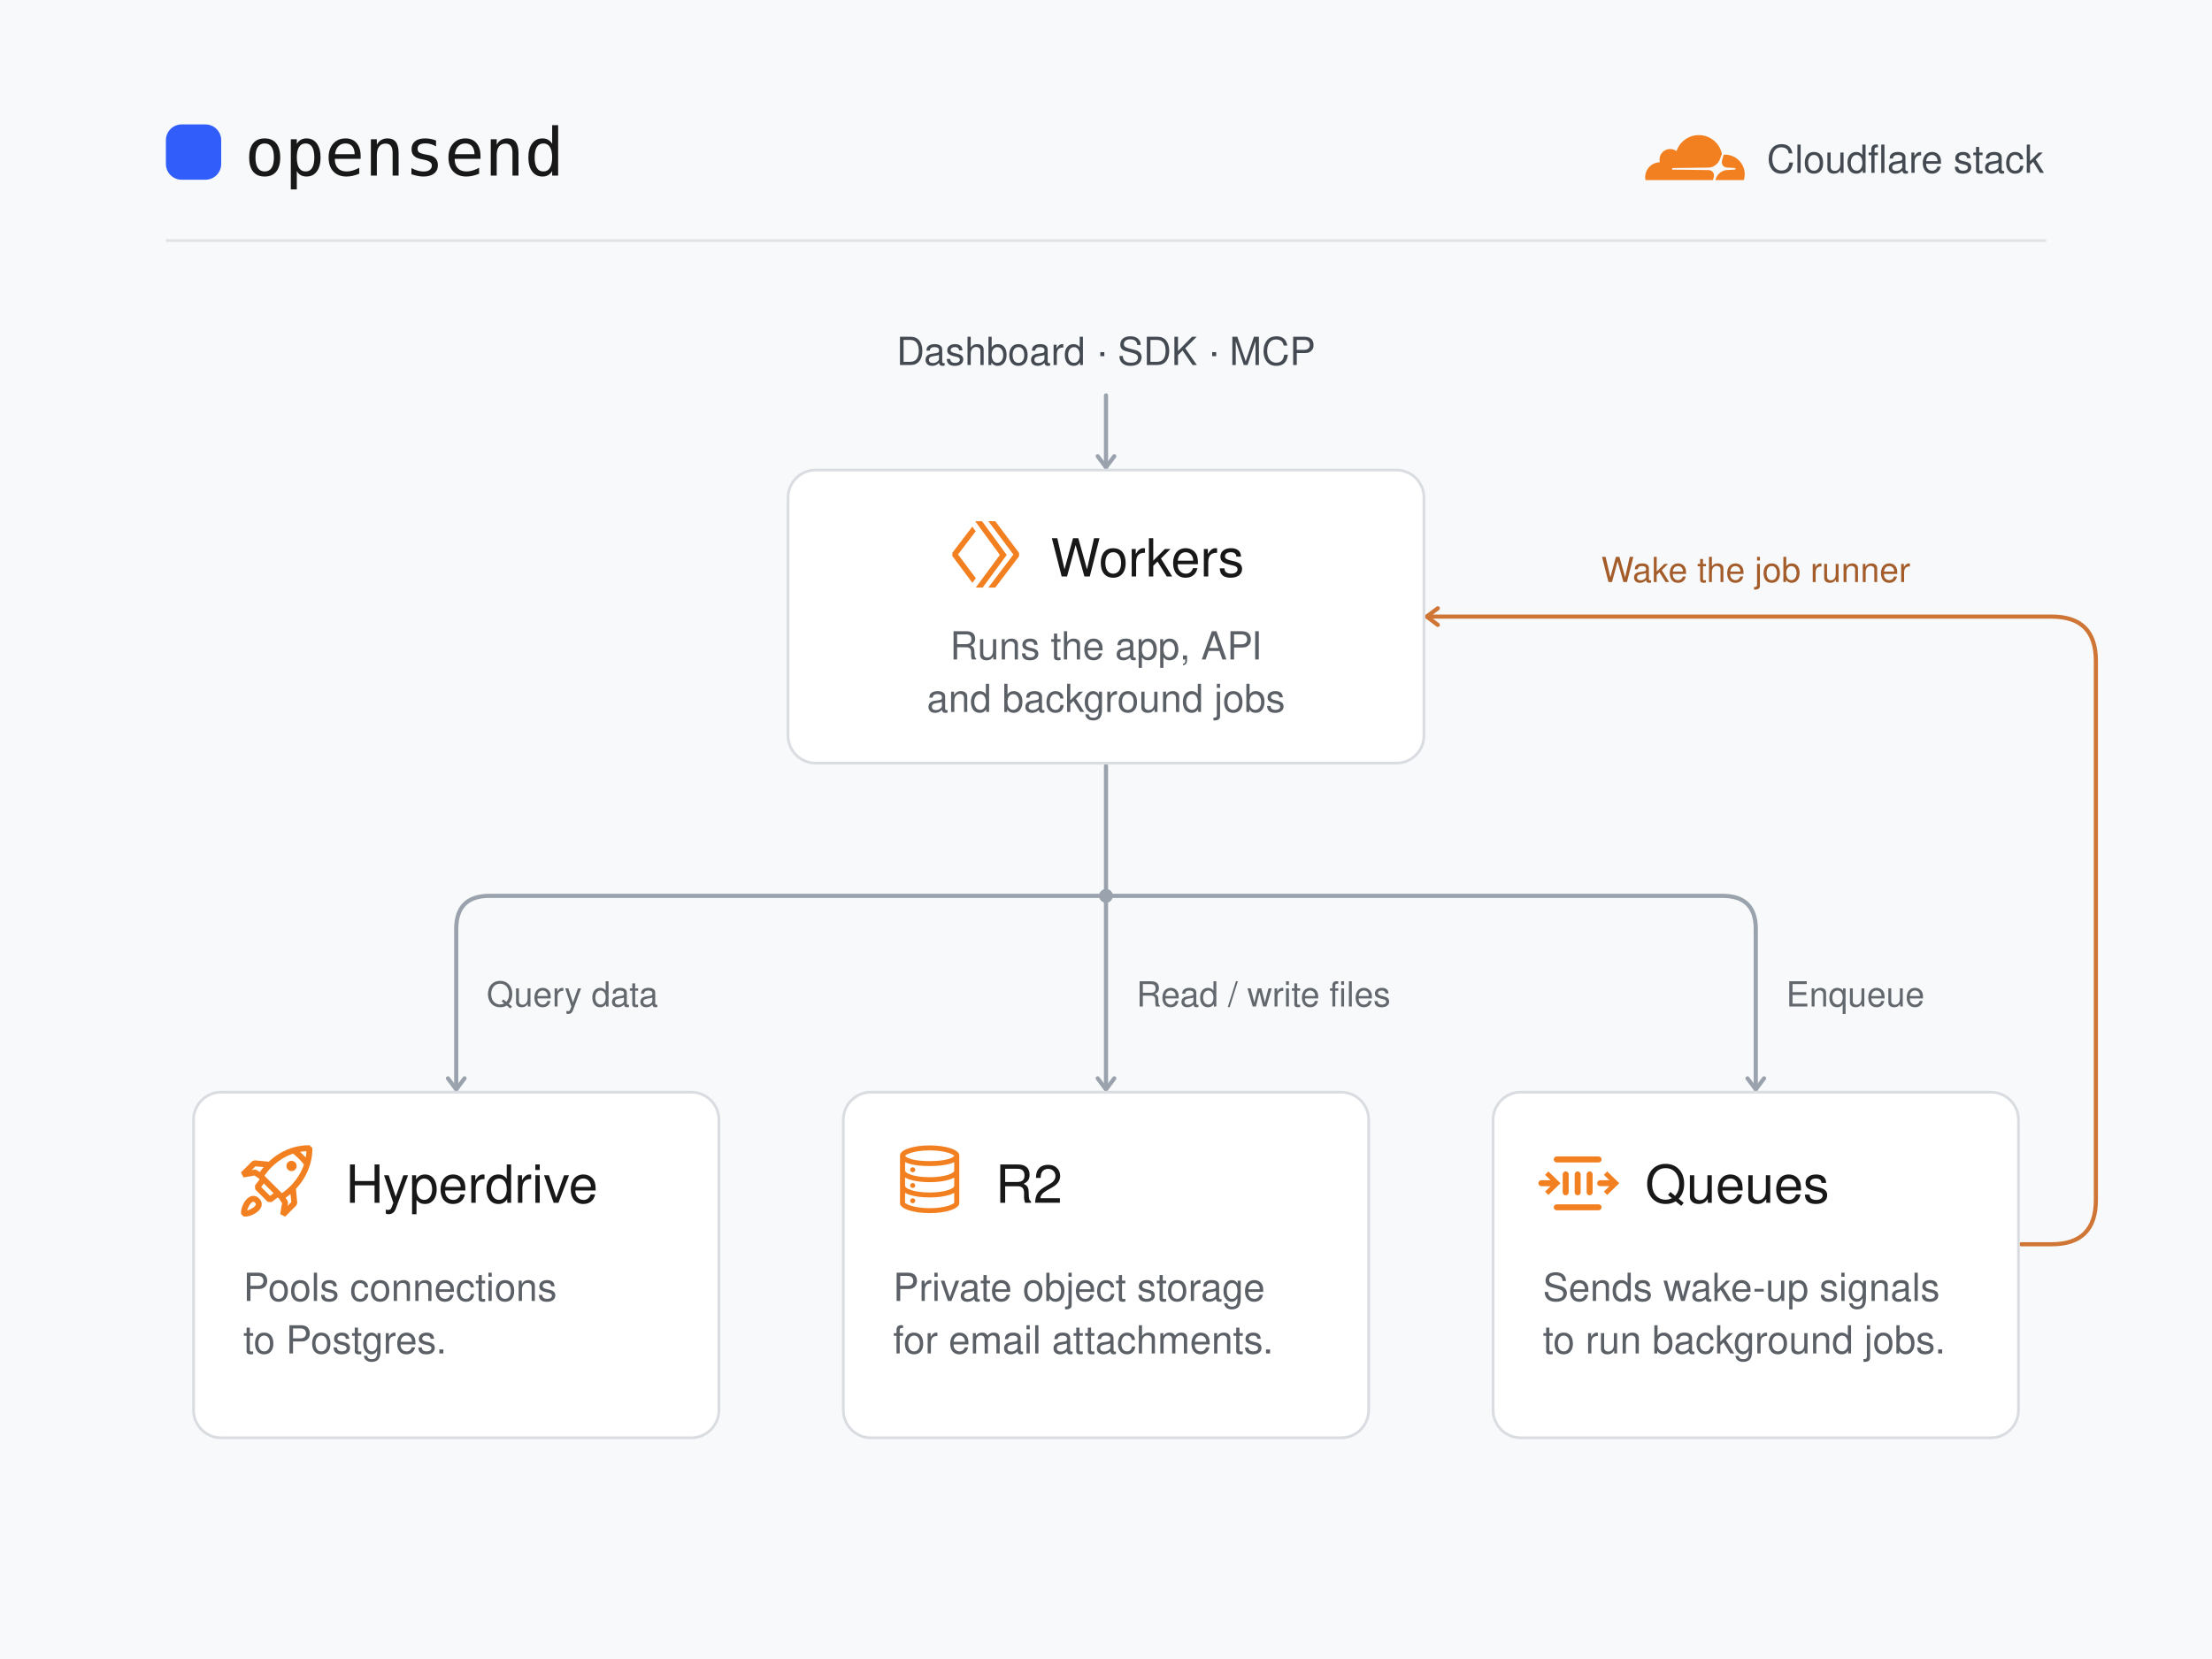
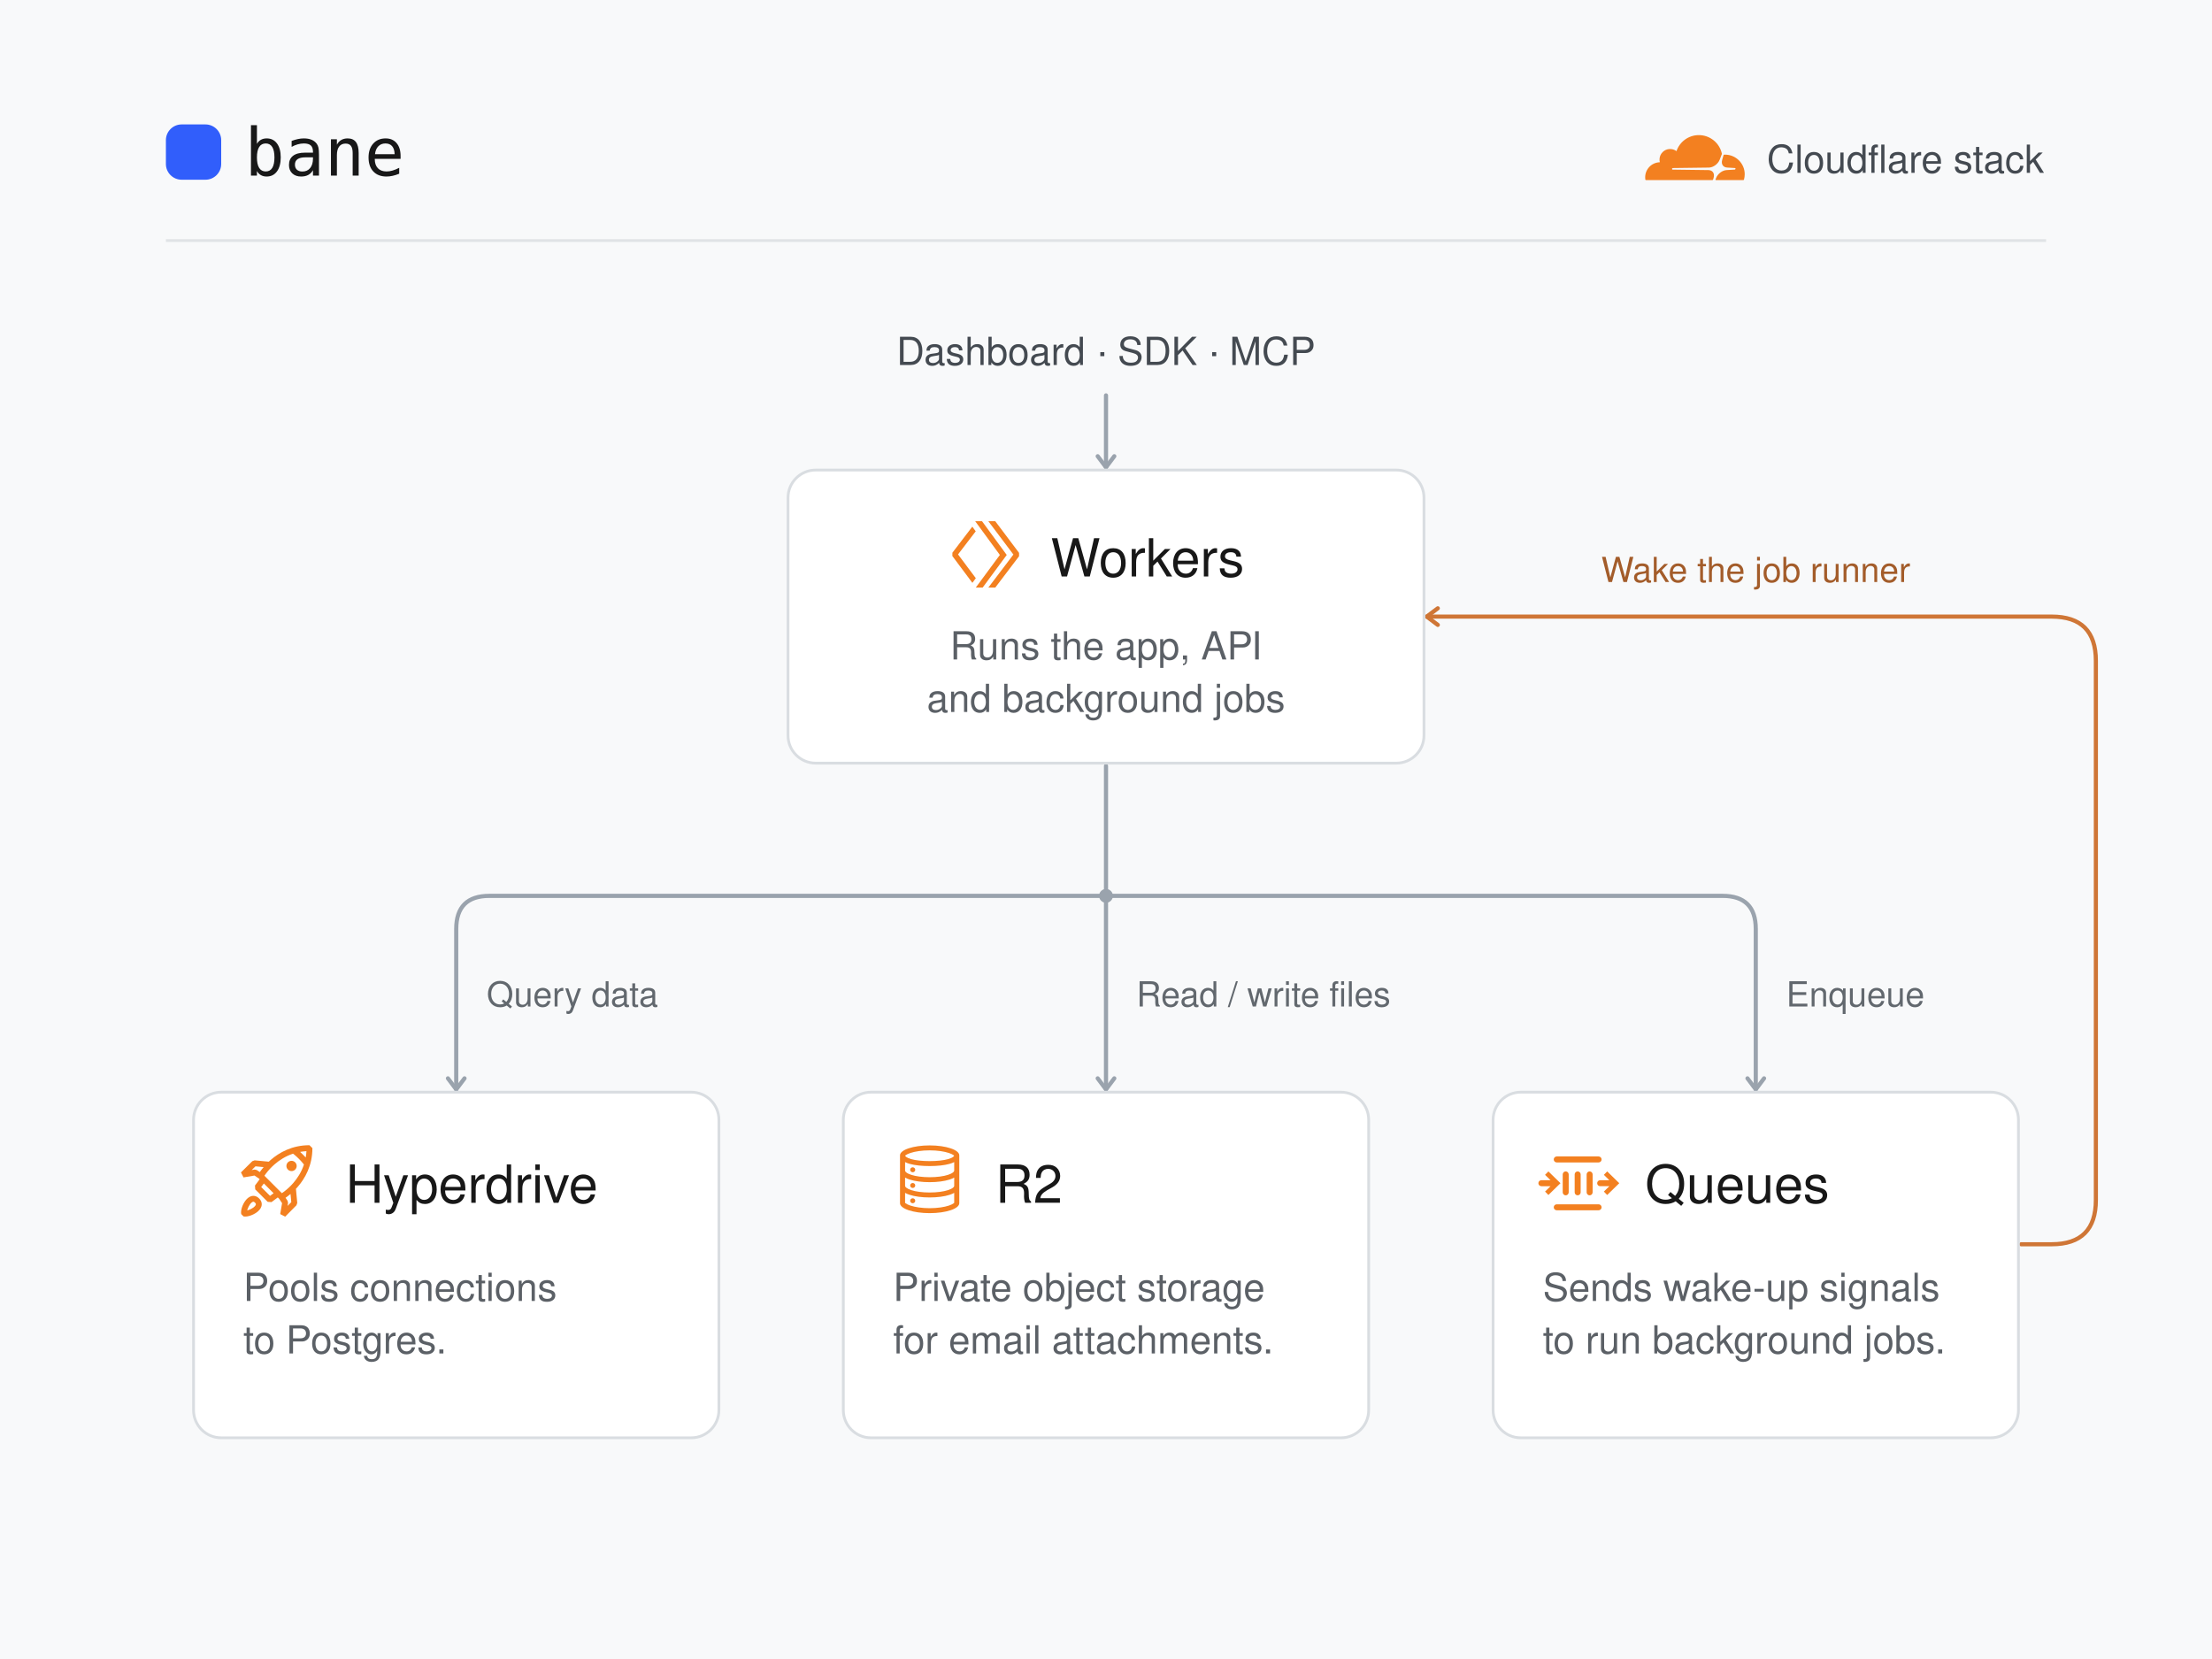
<svg xmlns="http://www.w3.org/2000/svg" width="1600" height="1200" viewBox="0 0 1600 1200" role="img" aria-labelledby="title desc">
  <defs>
    <style>
      @font-face { font-family: "OpenTUI Mono"; src: url("../app/public/fonts/opentui-regular.woff2") format("woff2"); font-weight: 400; }
      .mono { font-family: "OpenTUI Mono", ui-monospace, monospace; }
      .sans { font-family: "Helvetica Neue", Helvetica, Arial, sans-serif; }
      .node-title { font: 500 38px "Helvetica Neue", Helvetica, Arial, sans-serif; fill: #181818; }
      .node-copy { font: 400 28px "Helvetica Neue", Helvetica, Arial, sans-serif; fill: #5b6066; }
      .pipe-label { font: 400 25px "Helvetica Neue", Helvetica, Arial, sans-serif; fill: #62686e; }
      .node { fill: #fff; stroke: #d9dde1; stroke-width: 2; }
      .pipe { fill: none; stroke: #9aa3ad; stroke-width: 3; stroke-linecap: round; stroke-linejoin: round; }
    </style>
    <marker id="arrow" markerWidth="16" markerHeight="16" refX="12" refY="8" orient="auto" markerUnits="userSpaceOnUse">
      <path d="M4 2l8 6-8 6" fill="none" stroke="#9aa3ad" stroke-width="3" stroke-linecap="round" stroke-linejoin="round" />
    </marker>
    <marker id="wake-arrow" markerWidth="16" markerHeight="16" refX="12" refY="8" orient="auto" markerUnits="userSpaceOnUse">
      <path d="M4 2l8 6-8 6" fill="none" stroke="#cf7636" stroke-width="3" stroke-linecap="round" stroke-linejoin="round" />
    </marker>
    <symbol id="workers" viewBox="0 0 48 49">
      <path d="m18.63 37.418-9.645-12.9 9.592-12.533-1.852-2.527L5.917 23.595l-.015 1.808 10.86 14.542z" />
      <path d="M21.997 6.503h-3.712l13.387 18.3-13.072 17.7h3.735L35.4 24.81z" />
      <path d="M29.175 6.503h-3.758l13.598 18.082-13.598 17.918h3.765l12.908-17.01v-1.808z" />
    </symbol>
    <symbol id="hyperdrive" viewBox="0 0 64 65">
      <path d="M42.249 18.516a3.5 3.5 0 1 1 0 7 3.5 3.5 0 0 1 0-7" />
      <path fill-rule="evenodd" d="M28.046 17.91c5.738-4.997 14.495-10.037 26.416-10.037l2 2c0 11.921-5.04 20.678-10.038 26.416q-.595.682-1.186 1.31l.907 9.625-.57 1.595-7.662 7.733-3.392-1.745 1.274-7.45-1.98-2.976-.934-.935-4.269 3.202-2.614-.186-8.486-8.485-.185-2.614 3.202-4.27-.574-.573-2.977-1.98-7.45 1.275-1.745-3.392 7.733-7.662 1.595-.57 9.626.906q.627-.591 1.31-1.186m-4.66 16.04 6.638 6.64-2.424 1.817-6.033-6.032zm12.27 6.615L23.77 28.679a35 35 0 0 1 1.067-1.494 41.5 41.5 0 0 1 5.837-6.258c3.195-2.783 7.378-5.55 12.596-7.279.279.198.6.444.954.734a42 42 0 0 1 2.99 2.739 42 42 0 0 1 2.74 2.99q.436.534.733.954c-1.729 5.218-4.496 9.401-7.279 12.597a41.5 41.5 0 0 1-6.258 5.837c-.571.43-1.076.785-1.493 1.066m2.508 3.132 1.401 2.107.306 1.445-.34 1.986 2.544-2.567-.525-5.57a44 44 0 0 1-1.993 1.596c-.514.387-.982.72-1.393 1.003M21.641 24.779c-.386.513-.72.982-1.003 1.392l-2.107-1.401-1.444-.306-1.987.34 2.567-2.544 5.57.525a44 44 0 0 0-1.596 1.994m30.765-12.85c-.082 1.5-.254 2.94-.5 4.322a53 53 0 0 0-1.863-1.958 52 52 0 0 0-1.96-1.864 36 36 0 0 1 4.323-.5M20.168 44.168c-1.6-1.6-3.521-2.134-5.419-1.551-1.692.519-3.04 1.829-4.013 3.15-1.004 1.364-1.792 2.987-2.288 4.521-.474 1.47-.77 3.143-.494 4.525l1.568 1.569c1.383.276 3.055-.02 4.525-.495 1.535-.495 3.157-1.284 4.52-2.287 1.323-.974 2.633-2.321 3.152-4.013.582-1.898.05-3.819-1.551-5.42m-7.35 7.913q-.419.135-.784.22.086-.364.221-.784c.378-1.172.982-2.4 1.702-3.378.751-1.02 1.46-1.543 1.965-1.698.3-.093.722-.14 1.417.555s.648 1.117.556 1.418c-.155.506-.679 1.214-1.698 1.964-.979.72-2.206 1.324-3.378 1.703" clip-rule="evenodd" />
    </symbol>
    <symbol id="r2" viewBox="0 0 40 40">
      <path fill-rule="evenodd" d="M30.289 6.423c-2.43-.813-5.958-1.362-9.977-1.362-4.018 0-7.545.549-9.976 1.362-1.228.41-2.033.842-2.48 1.195q-.14.111-.204.18c.052.171.196.395.562.67.524.394 1.372.783 2.563 1.119 2.368.666 5.731 1.023 9.536 1.023s7.167-.357 9.535-1.023c1.191-.336 2.04-.725 2.563-1.119.366-.275.51-.499.562-.67a2 2 0 0 0-.204-.18c-.447-.353-1.252-.784-2.48-1.195m-20.24 5.624c-.885-.25-1.71-.552-2.424-.922v4.393c0 .196.097.514.625.941.535.433 1.391.869 2.576 1.252 2.36.764 5.71 1.222 9.486 1.222 3.778 0 7.128-.458 9.487-1.222 1.185-.383 2.041-.82 2.576-1.252.528-.427.625-.745.625-.94v-4.394c-.715.37-1.539.673-2.424.922-2.7.76-6.336 1.124-10.264 1.124s-7.564-.364-10.263-1.124m25.576 3.471V7.622c0-2.829-6.856-5.122-15.313-5.122C11.857 2.5 5 4.793 5 7.622v24.756c0 2.829 6.856 5.122 15.313 5.122 8.456 0 15.312-2.293 15.312-5.122zM33 19.134c-.7.393-1.505.726-2.375 1.008-2.708.877-6.358 1.352-10.313 1.352-3.954 0-7.604-.475-10.312-1.352-.87-.282-1.676-.615-2.375-1.008v4.28c0 .196.097.514.625.942.535.432 1.391.868 2.576 1.252 2.36.763 5.71 1.221 9.486 1.221 3.778 0 7.128-.458 9.487-1.221 1.185-.384 2.041-.82 2.576-1.252.528-.428.625-.746.625-.941v-4.28Zm-23 8.904c-.87-.281-1.676-.615-2.375-1.007v5.143c.044.048.116.117.231.208.447.353 1.252.785 2.48 1.195 2.43.813 5.958 1.362 9.976 1.362s7.546-.549 9.977-1.362c1.228-.41 2.033-.842 2.48-1.195a2 2 0 0 0 .231-.208v-5.143c-.7.392-1.505.726-2.375 1.007-2.708.877-6.358 1.352-10.313 1.352-3.954 0-7.604-.475-10.312-1.352m23.06 4.06-.01.016zm-25.495 0 .01.016zm3.997-15.726c.725 0 1.313-.573 1.313-1.28s-.588-1.281-1.313-1.281c-.724 0-1.312.573-1.312 1.28s.588 1.281 1.313 1.281Zm1.313 6.83c0 .706-.588 1.28-1.313 1.28-.724 0-1.312-.574-1.312-1.28 0-.708.588-1.281 1.313-1.281.724 0 1.312.573 1.312 1.28Zm-1.313 9.176c.725 0 1.313-.573 1.313-1.28s-.588-1.28-1.313-1.28c-.724 0-1.312.572-1.312 1.28 0 .707.588 1.28 1.313 1.28Z" clip-rule="evenodd" />
    </symbol>
    <symbol id="queues" viewBox="0 0 40 40">
      <path d="M11.154 19.894 5.33 14.21l-1.612 1.65 2.656 2.594H1.942a1.442 1.442 0 1 0 0 2.884h4.433L3.72 23.927l1.61 1.653 5.823-5.685Zm28.352 0-5.823-5.685-1.612 1.65 2.656 2.594h-4.433a1.442 1.442 0 1 0 0 2.884h4.433l-2.655 2.591 1.611 1.651z" />
      <rect width="23.07" height="2.884" x="7.911" y="7" rx="1.442" />
      <rect width="23.07" height="2.884" x="7.911" y="30.07" rx="1.442" />
      <path d="M13.679 14.21c.796 0 1.442.645 1.442 1.441v8.651a1.442 1.442 0 1 1-2.884 0v-8.65c0-.797.646-1.443 1.442-1.443Zm5.767 0c.797 0 1.442.645 1.442 1.441v8.651a1.442 1.442 0 1 1-2.884 0v-8.65c0-.797.646-1.443 1.442-1.443Zm5.768 0c.796 0 1.442.645 1.442 1.441v8.651a1.442 1.442 0 1 1-2.884 0v-8.65c0-.797.645-1.443 1.442-1.443Z" />
    </symbol>
  </defs>
  <rect width="1600" height="1200" fill="#f8f9fa" />
  <g transform="translate(120 80)">
    <rect y="10" width="40" height="40" rx="11.4" fill="#315efb" />
-     <text class="mono" x="57" y="47" fill="#181818" font-size="48" font-weight="400">opensend</text>
+     <text class="mono" x="57" y="47" fill="#181818" font-size="48" font-weight="400">bane</text>
  </g>
  <g transform="translate(1190 78)" fill="#f38020">
    <g transform="scale(3)">
      <path d="M16.509 16.845c.147-.507.091-.971-.155-1.315-.225-.316-.605-.499-1.062-.52l-8.659-.112a.156.156 0 0 1-.133-.071c-.028-.042-.035-.099-.021-.155.028-.084.112-.148.204-.156l8.736-.112c1.035-.049 2.16-.887 2.554-1.914l.499-1.301c.021-.056.029-.113.015-.168-.562-2.546-2.835-4.445-5.55-4.445-2.504 0-4.628 1.618-5.388 3.861-.493-.366-1.119-.562-1.794-.499-1.203.119-2.167 1.083-2.286 2.286-.028.31-.007.613.064.894C1.568 13.171 0 14.775 0 16.752c0 .175.014.351.035.527.014.083.084.147.169.147h15.981c.091 0 .176-.065.203-.155l.12-.427zm2.757-5.563c-.077 0-.161 0-.238.011-.057 0-.105.042-.127.098l-.338 1.174c-.147.507-.092.971.154 1.316.226.316.606.498 1.062.519l1.844.113c.056 0 .105.026.133.07.028.043.035.107.021.156-.028.084-.113.148-.204.155l-1.921.112c-1.041.049-2.158.887-2.553 1.914l-.141.358c-.028.071.021.142.099.142h6.598c.077 0 .147-.049.169-.126.112-.408.176-.837.176-1.28 0-2.603-2.125-4.727-4.734-4.727" />
    </g>
    <text class="sans" x="88" y="47" fill="#444a51" font-size="28" font-weight="400">Cloudflare stack</text>
  </g>
  <path d="M120 174H1480" stroke="#e0e3e6" stroke-width="2" />
  <text class="sans" x="800" y="264" text-anchor="middle" fill="#444a51" font-size="28">Dashboard · SDK · MCP</text>
  <path class="pipe" d="M800 286V338" marker-end="url(#arrow)" />
  <path class="pipe" d="M800 554V648" />
  <path class="pipe" d="M800 648H354Q330 648 330 672V788" marker-end="url(#arrow)" />
  <path class="pipe" d="M800 648V788" marker-end="url(#arrow)" />
  <path class="pipe" d="M800 648H1246Q1270 648 1270 672V788" marker-end="url(#arrow)" />
  <circle cx="800" cy="648" r="5" fill="#9aa3ad" />
  <text class="pipe-label" x="352" y="728">Query data</text>
  <text class="pipe-label" x="822" y="728">Read / write files</text>
  <text class="pipe-label" x="1292" y="728">Enqueue</text>
  <path d="M1462 900H1484Q1516 900 1516 868V478Q1516 446 1484 446H1032" fill="none" stroke="#cf7636" stroke-width="3" stroke-linecap="round" stroke-linejoin="round" marker-end="url(#wake-arrow)" />
  <text class="sans" x="1270" y="421" text-anchor="middle" font-size="25" fill="#a35c2a">Wake the job runner</text>
  <g transform="translate(570 340)">
    <rect class="node" width="460" height="212" rx="20" />
    <use href="#workers" x="111" y="28" width="64" height="66" fill="#f38020" />
    <text class="node-title" x="190" y="77">Workers</text>
    <text class="node-copy" x="230" y="137" text-anchor="middle">Runs the app, API</text>
    <text class="node-copy" x="230" y="175" text-anchor="middle">and background jobs</text>
  </g>
  <g transform="translate(140 790)">
    <rect class="node" width="380" height="250" rx="20" />
    <use href="#hyperdrive" x="26" y="30" width="68" height="69" fill="#f38020" />
    <text class="node-title" x="110" y="80">Hyperdrive</text>
    <text class="node-copy" x="36" y="151">Pools connections</text>
    <text class="node-copy" x="36" y="189">to Postgres.</text>
  </g>
  <g transform="translate(610 790)">
    <rect class="node" width="380" height="250" rx="20" />
    <use href="#r2" x="34" y="35" width="56" height="56" fill="#f38020" />
    <text class="node-title" x="110" y="80">R2</text>
    <text class="node-copy" x="36" y="151">Private object storage</text>
    <text class="node-copy" x="36" y="189">for email attachments.</text>
  </g>
  <g transform="translate(1080 790)">
    <rect class="node" width="380" height="250" rx="20" />
    <use href="#queues" x="32" y="36" width="60" height="60" fill="#f38020" />
    <text class="node-title" x="110" y="80">Queues</text>
    <text class="node-copy" x="36" y="151">Sends wake-up signals</text>
    <text class="node-copy" x="36" y="189">to run background jobs.</text>
  </g>
</svg>
